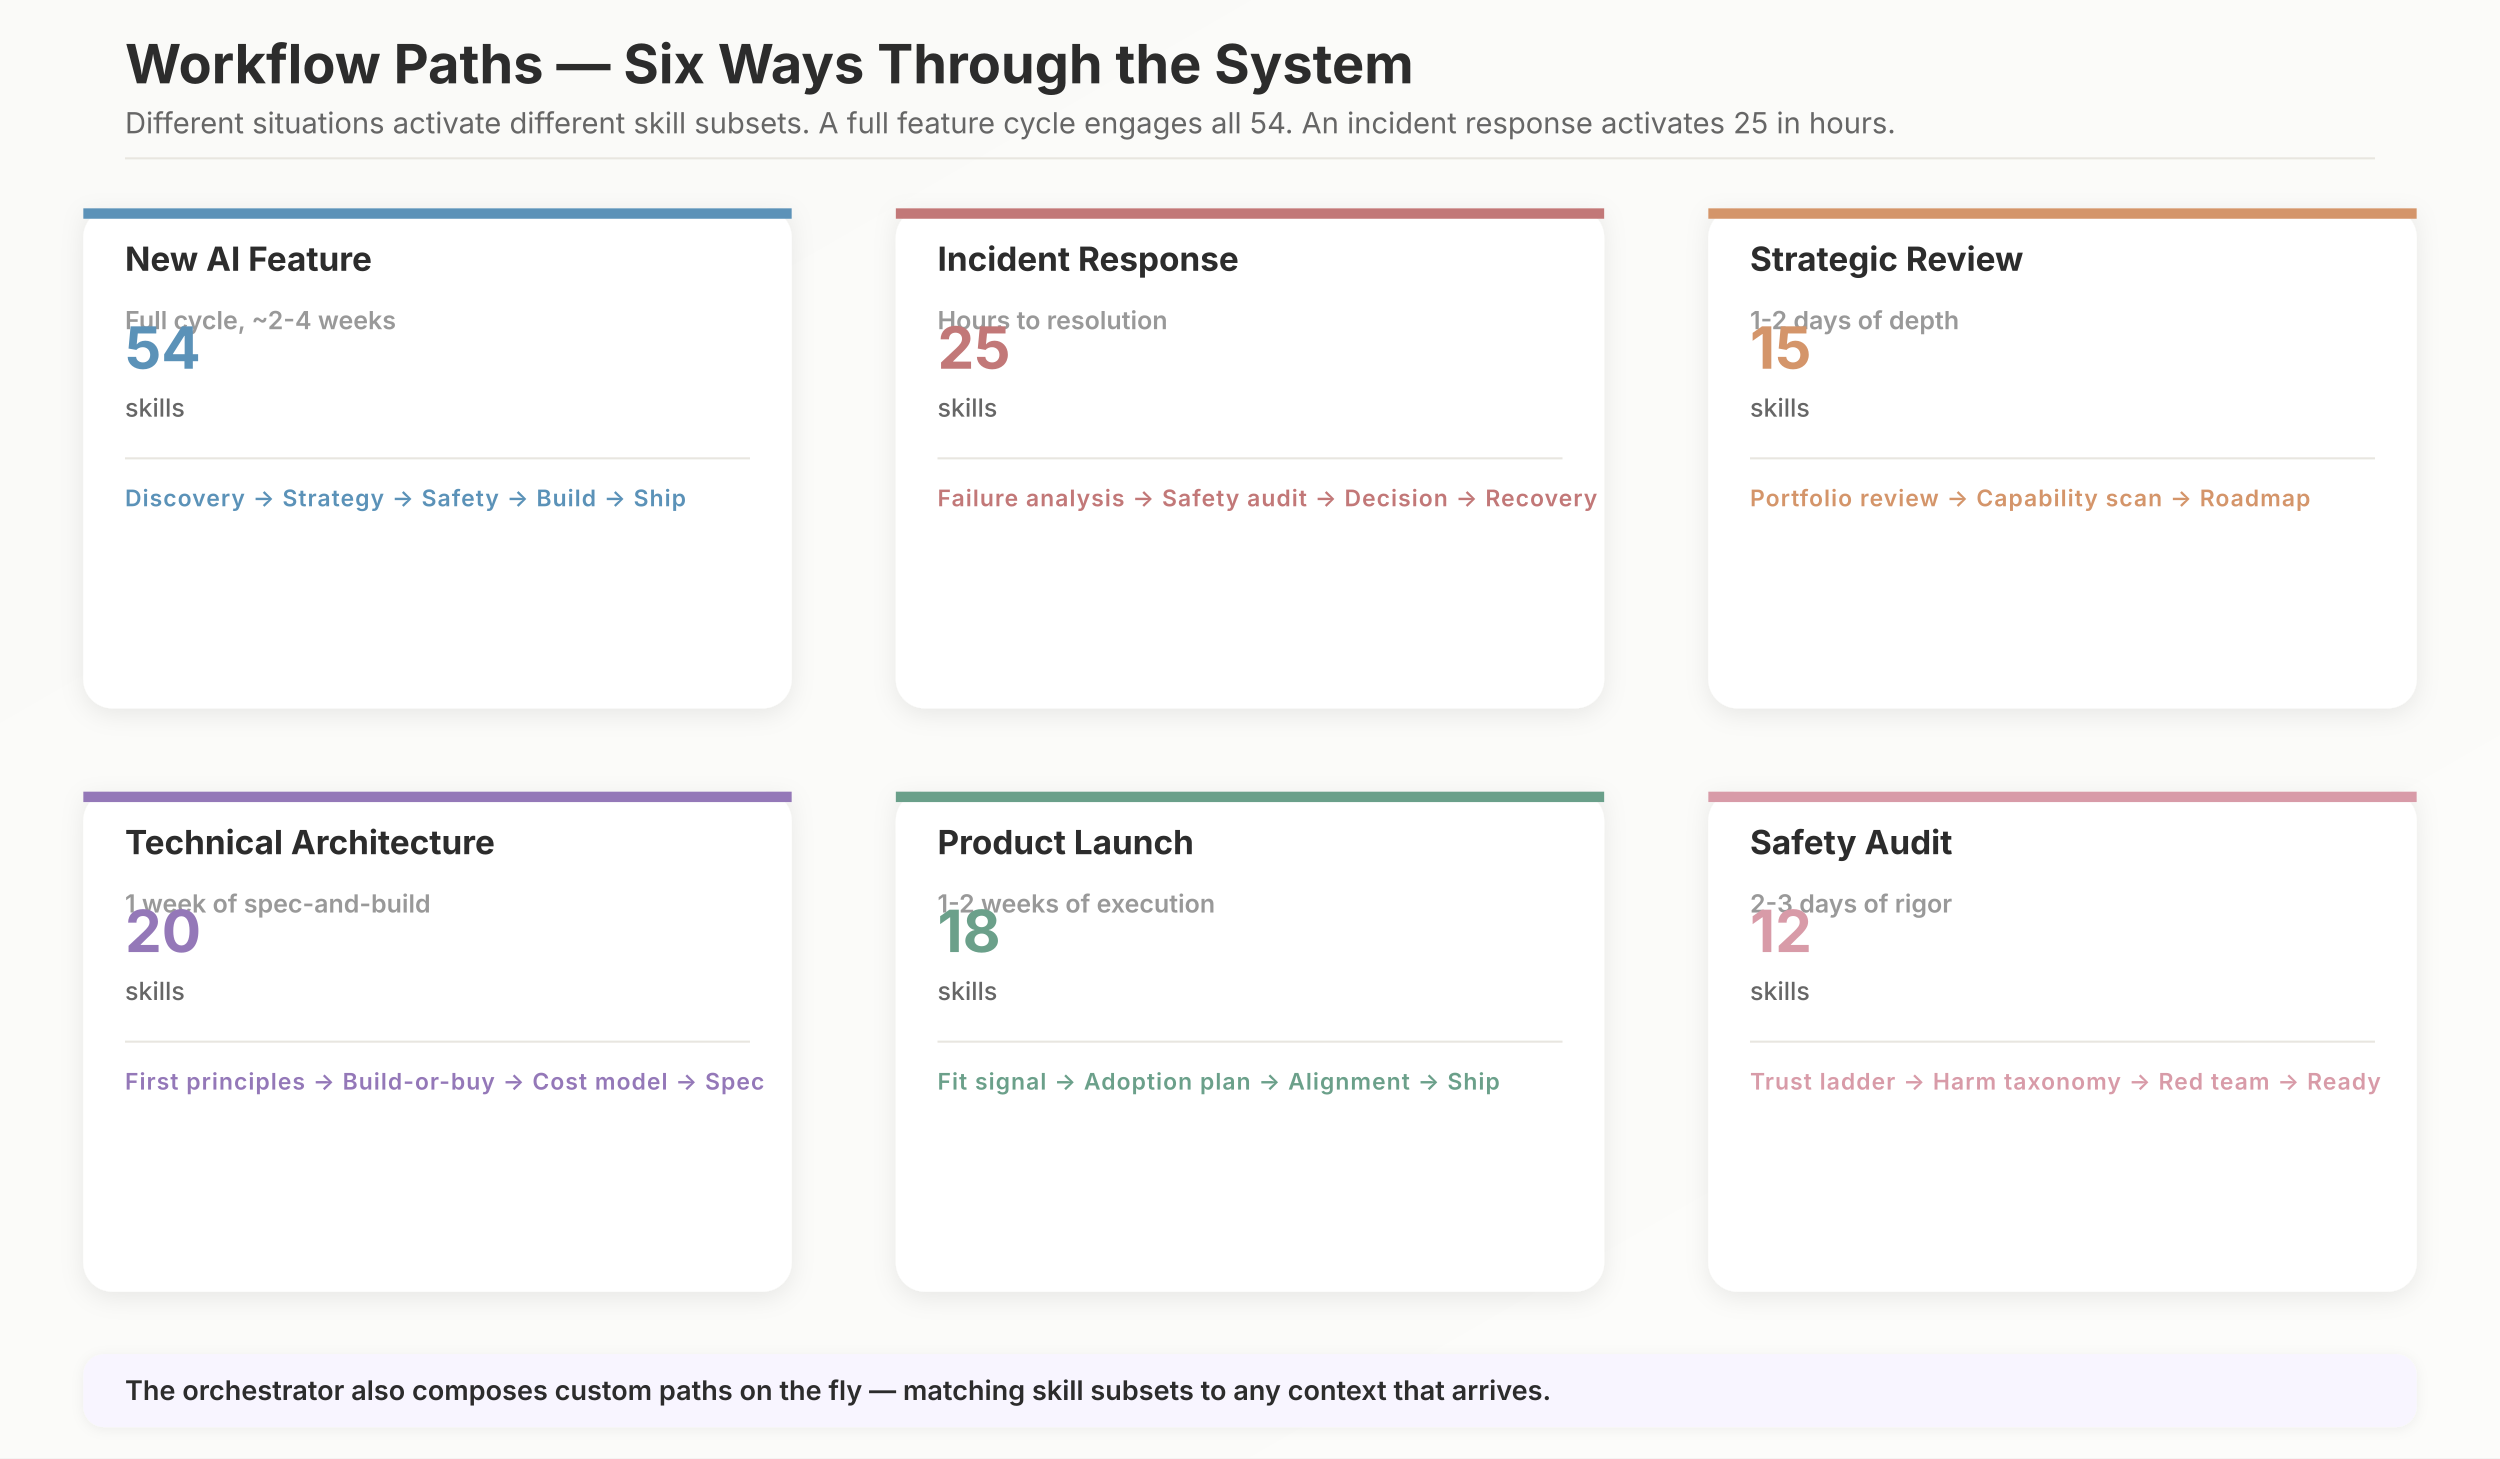
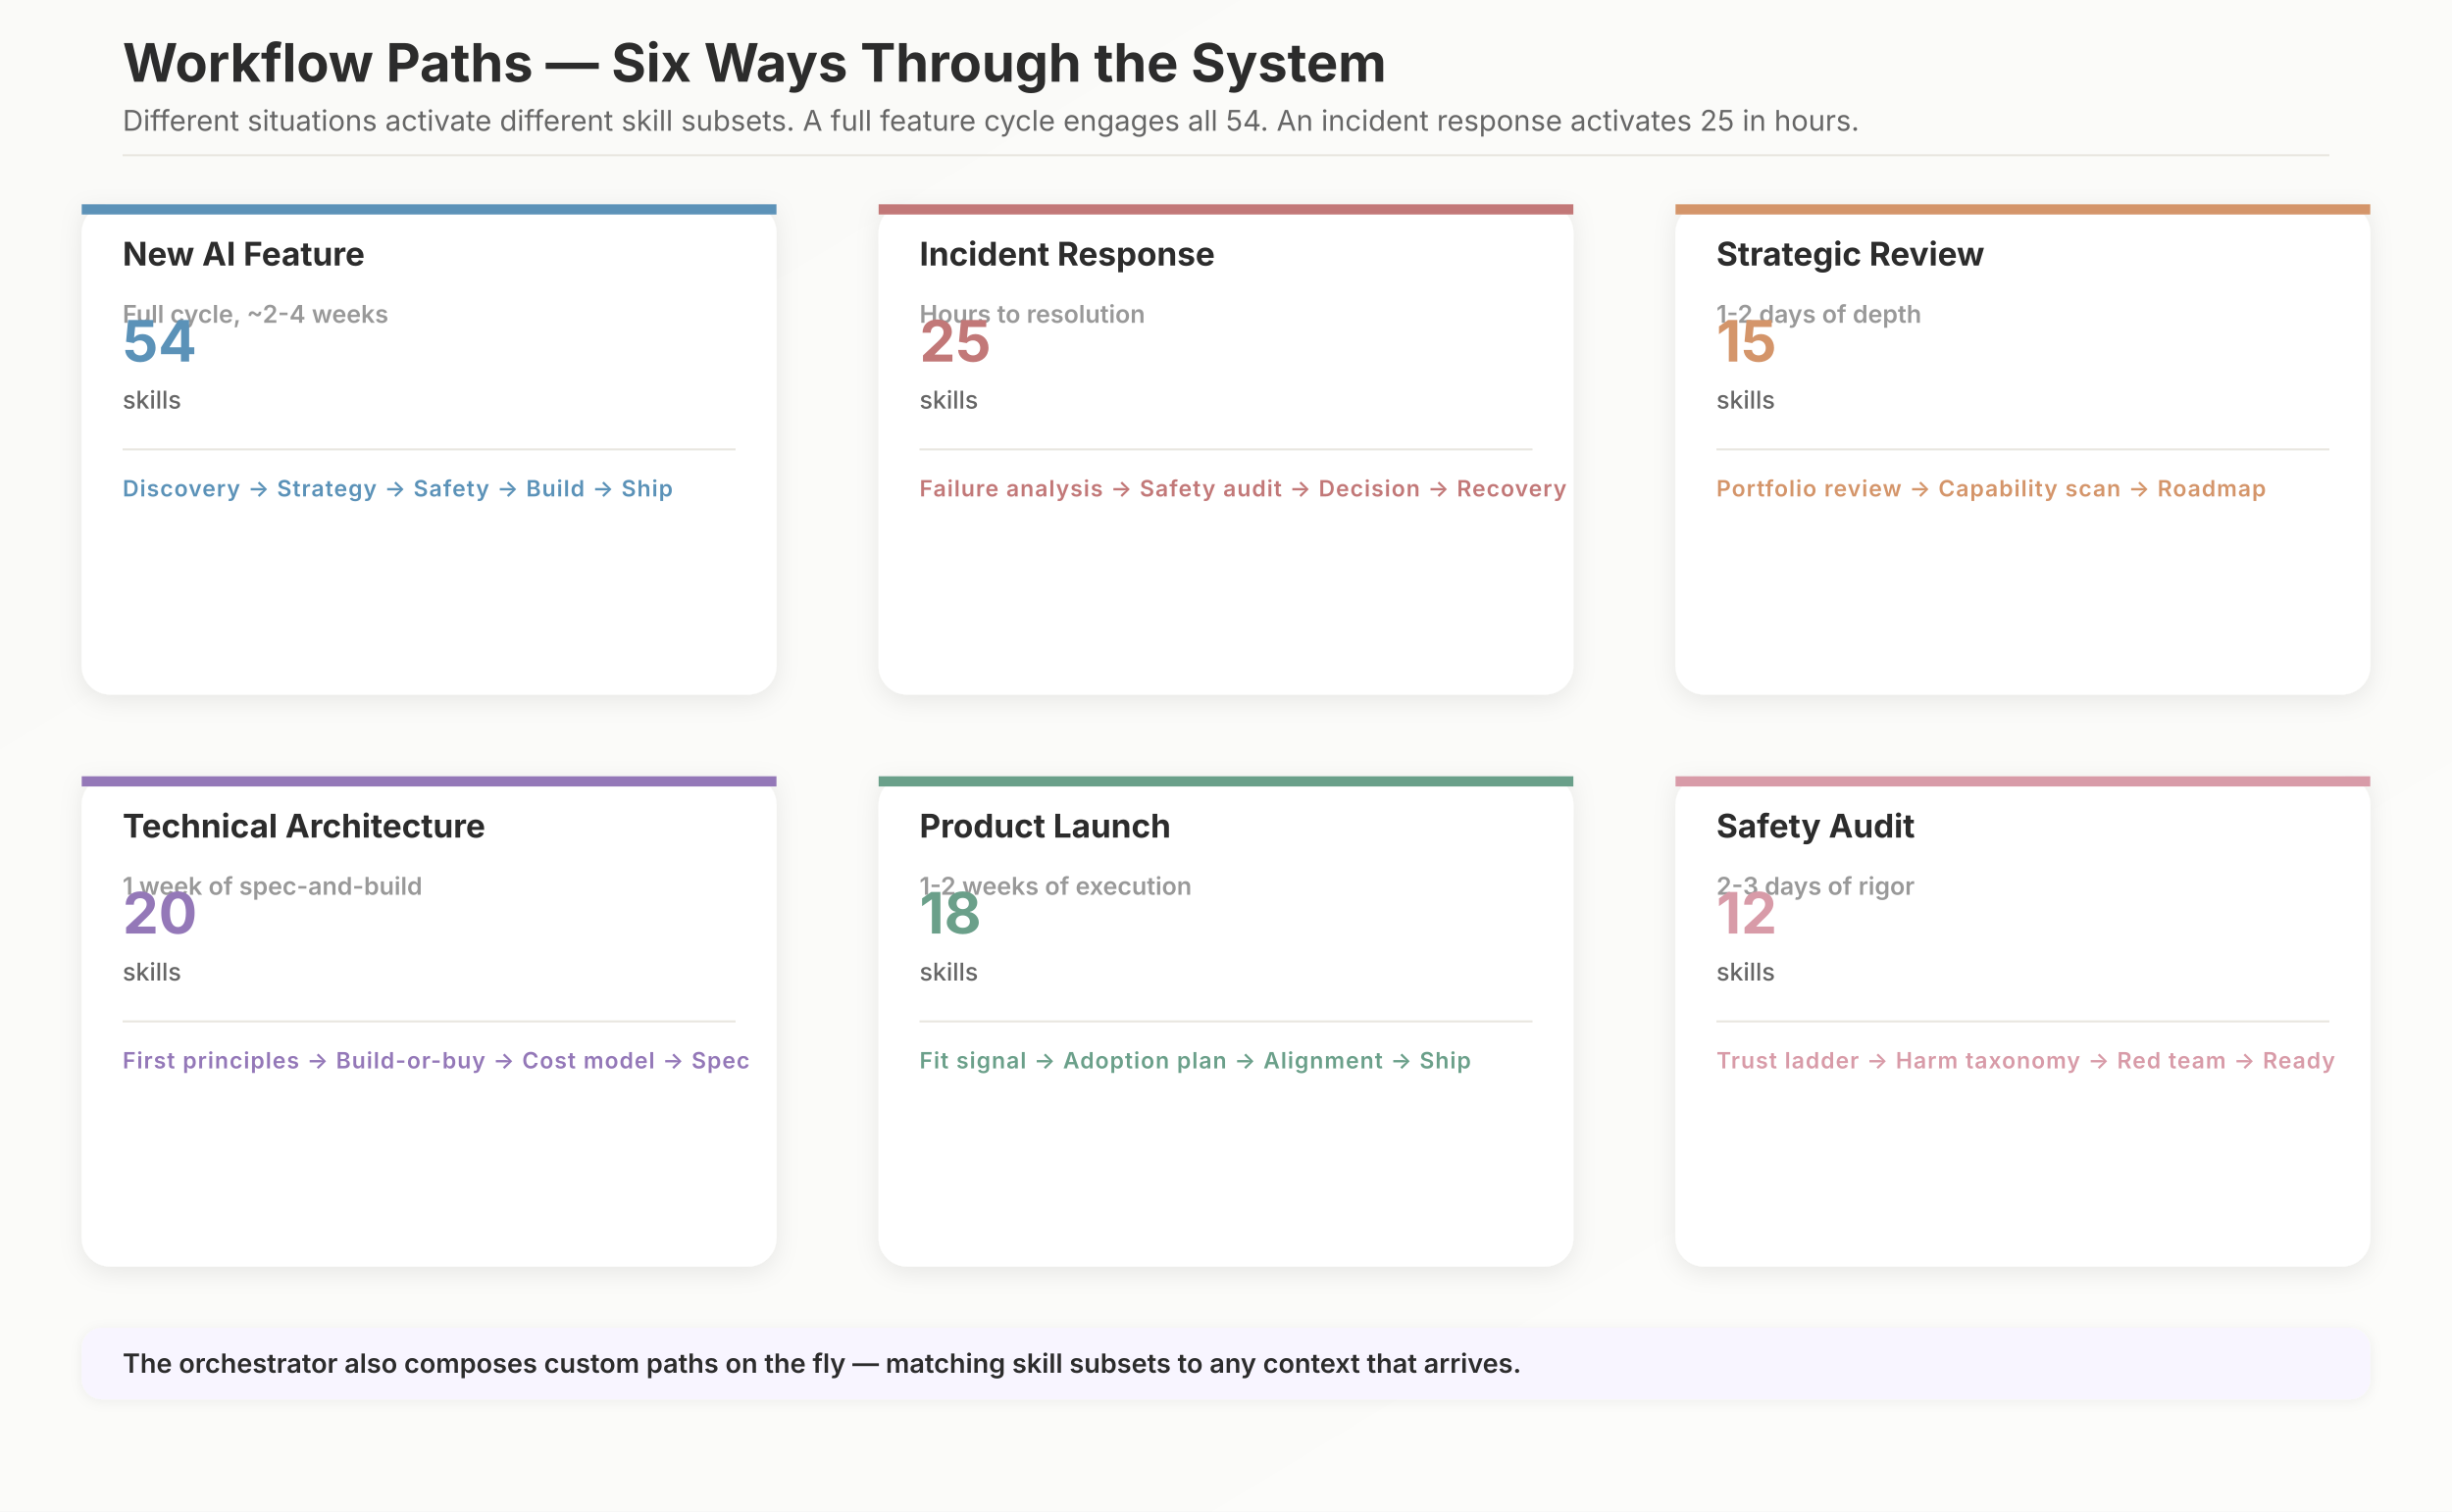
- <svg xmlns="http://www.w3.org/2000/svg" viewBox="0 0 1200 700">
+ <svg xmlns="http://www.w3.org/2000/svg" viewBox="0 0 1200 740">
  <defs>
    <filter id="cardShadow" x="-50%" y="-50%" width="200%" height="200%">
      <feDropShadow dx="0" dy="3" stdDeviation="6" flood-opacity="0.08" flood-color="#000000" />
    </filter>
    <filter id="softShadow" x="-50%" y="-50%" width="200%" height="200%">
      <feDropShadow dx="0" dy="1" stdDeviation="3" flood-opacity="0.06" flood-color="#000000" />
    </filter>
    <linearGradient id="bgGradient" x1="0%" y1="0%" x2="100%" y2="100%">
      <stop offset="0%" style="stop-color:#FAFAF8;stop-opacity:1" />
      <stop offset="100%" style="stop-color:#FCFCFA;stop-opacity:1" />
    </linearGradient>
    <marker id="arrowBlue" markerWidth="10" markerHeight="10" refX="9" refY="3" orient="auto" markerUnits="strokeWidth">
      <path d="M0,0 L0,6 L9,3 z" fill="#5B92B8" opacity="0.4" />
    </marker>
    <marker id="arrowRose" markerWidth="10" markerHeight="10" refX="9" refY="3" orient="auto" markerUnits="strokeWidth">
      <path d="M0,0 L0,6 L9,3 z" fill="#C27878" opacity="0.4" />
    </marker>
    <marker id="arrowAmber" markerWidth="10" markerHeight="10" refX="9" refY="3" orient="auto" markerUnits="strokeWidth">
      <path d="M0,0 L0,6 L9,3 z" fill="#D4956A" opacity="0.4" />
    </marker>
    <marker id="arrowPurple" markerWidth="10" markerHeight="10" refX="9" refY="3" orient="auto" markerUnits="strokeWidth">
      <path d="M0,0 L0,6 L9,3 z" fill="#9478B8" opacity="0.4" />
    </marker>
    <marker id="arrowMoss" markerWidth="10" markerHeight="10" refX="9" refY="3" orient="auto" markerUnits="strokeWidth">
      <path d="M0,0 L0,6 L9,3 z" fill="#6BA08A" opacity="0.4" />
    </marker>
  </defs>
-   <rect width="1200" height="700" fill="url(#bgGradient)" />
+   <rect width="1200" height="740" fill="url(#bgGradient)" />
  <text x="60" y="40" font-family="Inter, system-ui, sans-serif" font-size="26" font-weight="700" fill="#2C2C2C">
    Workflow Paths — Six Ways Through the System
  </text>
  <text x="60" y="64" font-family="Inter, system-ui, sans-serif" font-size="14" font-weight="400" fill="#666666">
    Different situations activate different skill subsets. A full feature cycle engages all 54. An incident response activates 25 in hours.
  </text>
  <line x1="60" y1="76" x2="1140" y2="76" stroke="#E8E6E0" stroke-width="1" />
  <g filter="url(#cardShadow)">
    <rect x="40" y="100" width="340" height="240" fill="white" rx="14" />
    <rect x="40" y="100" width="340" height="5" fill="#5B92B8" rx="14" ry="0" />
  </g>
  <text x="60" y="130" font-family="Inter, system-ui, sans-serif" font-size="16" font-weight="700" fill="#2C2C2C">
    New AI Feature
  </text>
  <text x="60" y="158" font-family="Inter, system-ui, sans-serif" font-size="12" font-weight="600" fill="#999999">
    Full cycle, ~2-4 weeks
  </text>
  <text x="60" y="177" font-family="Inter, system-ui, sans-serif" font-size="28" font-weight="700" fill="#5B92B8">
    54
  </text>
  <text x="60" y="200" font-family="Inter, system-ui, sans-serif" font-size="12" font-weight="500" fill="#666666">
    skills
  </text>
  <line x1="60" y1="220" x2="360" y2="220" stroke="#E8E6E0" stroke-width="1" />
  <text x="60" y="243" font-family="Inter, system-ui, sans-serif" font-size="11" font-weight="600" fill="#5B92B8" letter-spacing="0.5">
    Discovery → Strategy → Safety → Build → Ship
  </text>
  <g filter="url(#cardShadow)">
    <rect x="430" y="100" width="340" height="240" fill="white" rx="14" />
    <rect x="430" y="100" width="340" height="5" fill="#C27878" rx="14" ry="0" />
  </g>
  <text x="450" y="130" font-family="Inter, system-ui, sans-serif" font-size="16" font-weight="700" fill="#2C2C2C">
    Incident Response
  </text>
  <text x="450" y="158" font-family="Inter, system-ui, sans-serif" font-size="12" font-weight="600" fill="#999999">
    Hours to resolution
  </text>
  <text x="450" y="177" font-family="Inter, system-ui, sans-serif" font-size="28" font-weight="700" fill="#C27878">
    25
  </text>
  <text x="450" y="200" font-family="Inter, system-ui, sans-serif" font-size="12" font-weight="500" fill="#666666">
    skills
  </text>
  <line x1="450" y1="220" x2="750" y2="220" stroke="#E8E6E0" stroke-width="1" />
  <text x="450" y="243" font-family="Inter, system-ui, sans-serif" font-size="11" font-weight="600" fill="#C27878" letter-spacing="0.5">
    Failure analysis → Safety audit → Decision → Recovery
  </text>
  <g filter="url(#cardShadow)">
    <rect x="820" y="100" width="340" height="240" fill="white" rx="14" />
    <rect x="820" y="100" width="340" height="5" fill="#D4956A" rx="14" ry="0" />
  </g>
  <text x="840" y="130" font-family="Inter, system-ui, sans-serif" font-size="16" font-weight="700" fill="#2C2C2C">
    Strategic Review
  </text>
  <text x="840" y="158" font-family="Inter, system-ui, sans-serif" font-size="12" font-weight="600" fill="#999999">
    1-2 days of depth
  </text>
  <text x="840" y="177" font-family="Inter, system-ui, sans-serif" font-size="28" font-weight="700" fill="#D4956A">
    15
  </text>
  <text x="840" y="200" font-family="Inter, system-ui, sans-serif" font-size="12" font-weight="500" fill="#666666">
    skills
  </text>
  <line x1="840" y1="220" x2="1140" y2="220" stroke="#E8E6E0" stroke-width="1" />
  <text x="840" y="243" font-family="Inter, system-ui, sans-serif" font-size="11" font-weight="600" fill="#D4956A" letter-spacing="0.5">
    Portfolio review → Capability scan → Roadmap
  </text>
  <g filter="url(#cardShadow)">
    <rect x="40" y="380" width="340" height="240" fill="white" rx="14" />
    <rect x="40" y="380" width="340" height="5" fill="#9478B8" rx="14" ry="0" />
  </g>
  <text x="60" y="410" font-family="Inter, system-ui, sans-serif" font-size="16" font-weight="700" fill="#2C2C2C">
    Technical Architecture
  </text>
  <text x="60" y="438" font-family="Inter, system-ui, sans-serif" font-size="12" font-weight="600" fill="#999999">
    1 week of spec-and-build
  </text>
  <text x="60" y="457" font-family="Inter, system-ui, sans-serif" font-size="28" font-weight="700" fill="#9478B8">
    20
  </text>
  <text x="60" y="480" font-family="Inter, system-ui, sans-serif" font-size="12" font-weight="500" fill="#666666">
    skills
  </text>
  <line x1="60" y1="500" x2="360" y2="500" stroke="#E8E6E0" stroke-width="1" />
  <text x="60" y="523" font-family="Inter, system-ui, sans-serif" font-size="11" font-weight="600" fill="#9478B8" letter-spacing="0.5">
    First principles → Build-or-buy → Cost model → Spec
  </text>
  <g filter="url(#cardShadow)">
    <rect x="430" y="380" width="340" height="240" fill="white" rx="14" />
    <rect x="430" y="380" width="340" height="5" fill="#6BA08A" rx="14" ry="0" />
  </g>
  <text x="450" y="410" font-family="Inter, system-ui, sans-serif" font-size="16" font-weight="700" fill="#2C2C2C">
    Product Launch
  </text>
  <text x="450" y="438" font-family="Inter, system-ui, sans-serif" font-size="12" font-weight="600" fill="#999999">
    1-2 weeks of execution
  </text>
  <text x="450" y="457" font-family="Inter, system-ui, sans-serif" font-size="28" font-weight="700" fill="#6BA08A">
    18
  </text>
  <text x="450" y="480" font-family="Inter, system-ui, sans-serif" font-size="12" font-weight="500" fill="#666666">
    skills
  </text>
  <line x1="450" y1="500" x2="750" y2="500" stroke="#E8E6E0" stroke-width="1" />
  <text x="450" y="523" font-family="Inter, system-ui, sans-serif" font-size="11" font-weight="600" fill="#6BA08A" letter-spacing="0.5">
    Fit signal → Adoption plan → Alignment → Ship
  </text>
  <g filter="url(#cardShadow)">
    <rect x="820" y="380" width="340" height="240" fill="white" rx="14" />
    <rect x="820" y="380" width="340" height="5" fill="#D89BA8" rx="14" ry="0" />
  </g>
  <text x="840" y="410" font-family="Inter, system-ui, sans-serif" font-size="16" font-weight="700" fill="#2C2C2C">
    Safety Audit
  </text>
  <text x="840" y="438" font-family="Inter, system-ui, sans-serif" font-size="12" font-weight="600" fill="#999999">
    2-3 days of rigor
  </text>
  <text x="840" y="457" font-family="Inter, system-ui, sans-serif" font-size="28" font-weight="700" fill="#D89BA8">
    12
  </text>
  <text x="840" y="480" font-family="Inter, system-ui, sans-serif" font-size="12" font-weight="500" fill="#666666">
    skills
  </text>
  <line x1="840" y1="500" x2="1140" y2="500" stroke="#E8E6E0" stroke-width="1" />
  <text x="840" y="523" font-family="Inter, system-ui, sans-serif" font-size="11" font-weight="600" fill="#D89BA8" letter-spacing="0.5">
    Trust ladder → Harm taxonomy → Red team → Ready
  </text>
  <g filter="url(#softShadow)">
    <rect x="40" y="650" width="1120" height="35" fill="#F8F5FF" rx="10" />
  </g>
  <text x="60" y="672" font-family="Inter, system-ui, sans-serif" font-size="13" font-weight="600" fill="#2C2C2C">
    The orchestrator also composes custom paths on the fly — matching skill subsets to any context that arrives.
  </text>
</svg>
